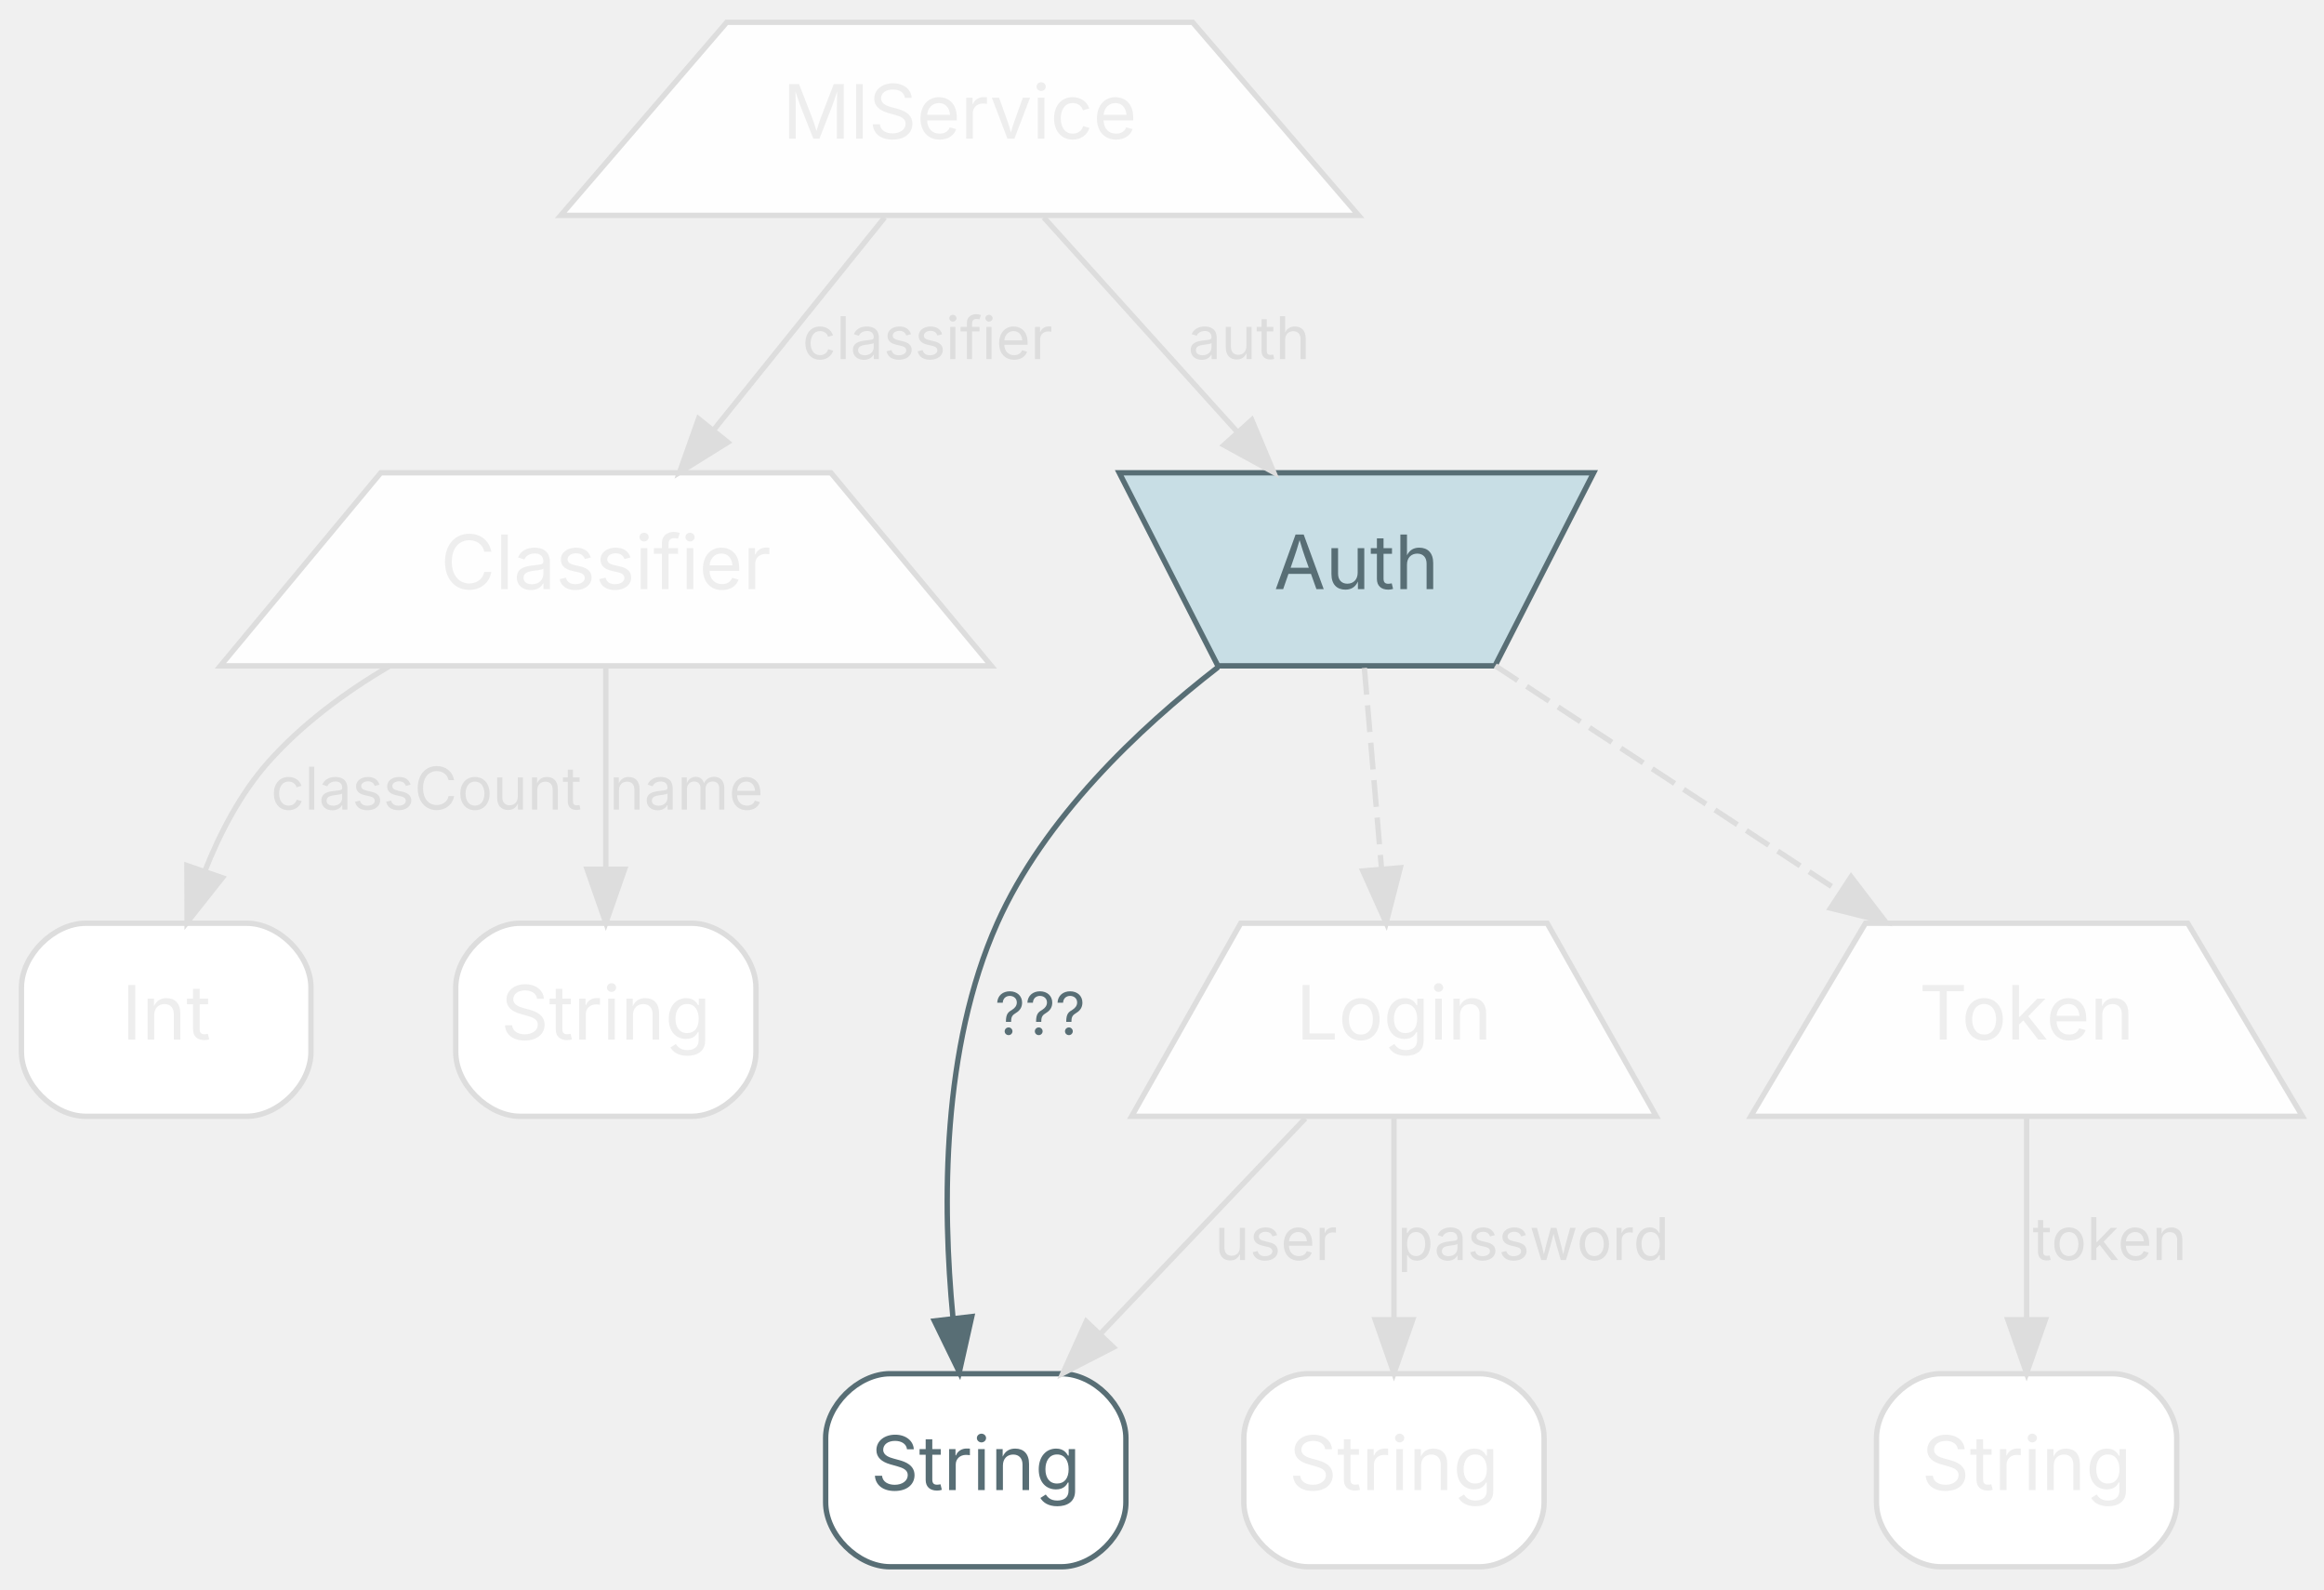
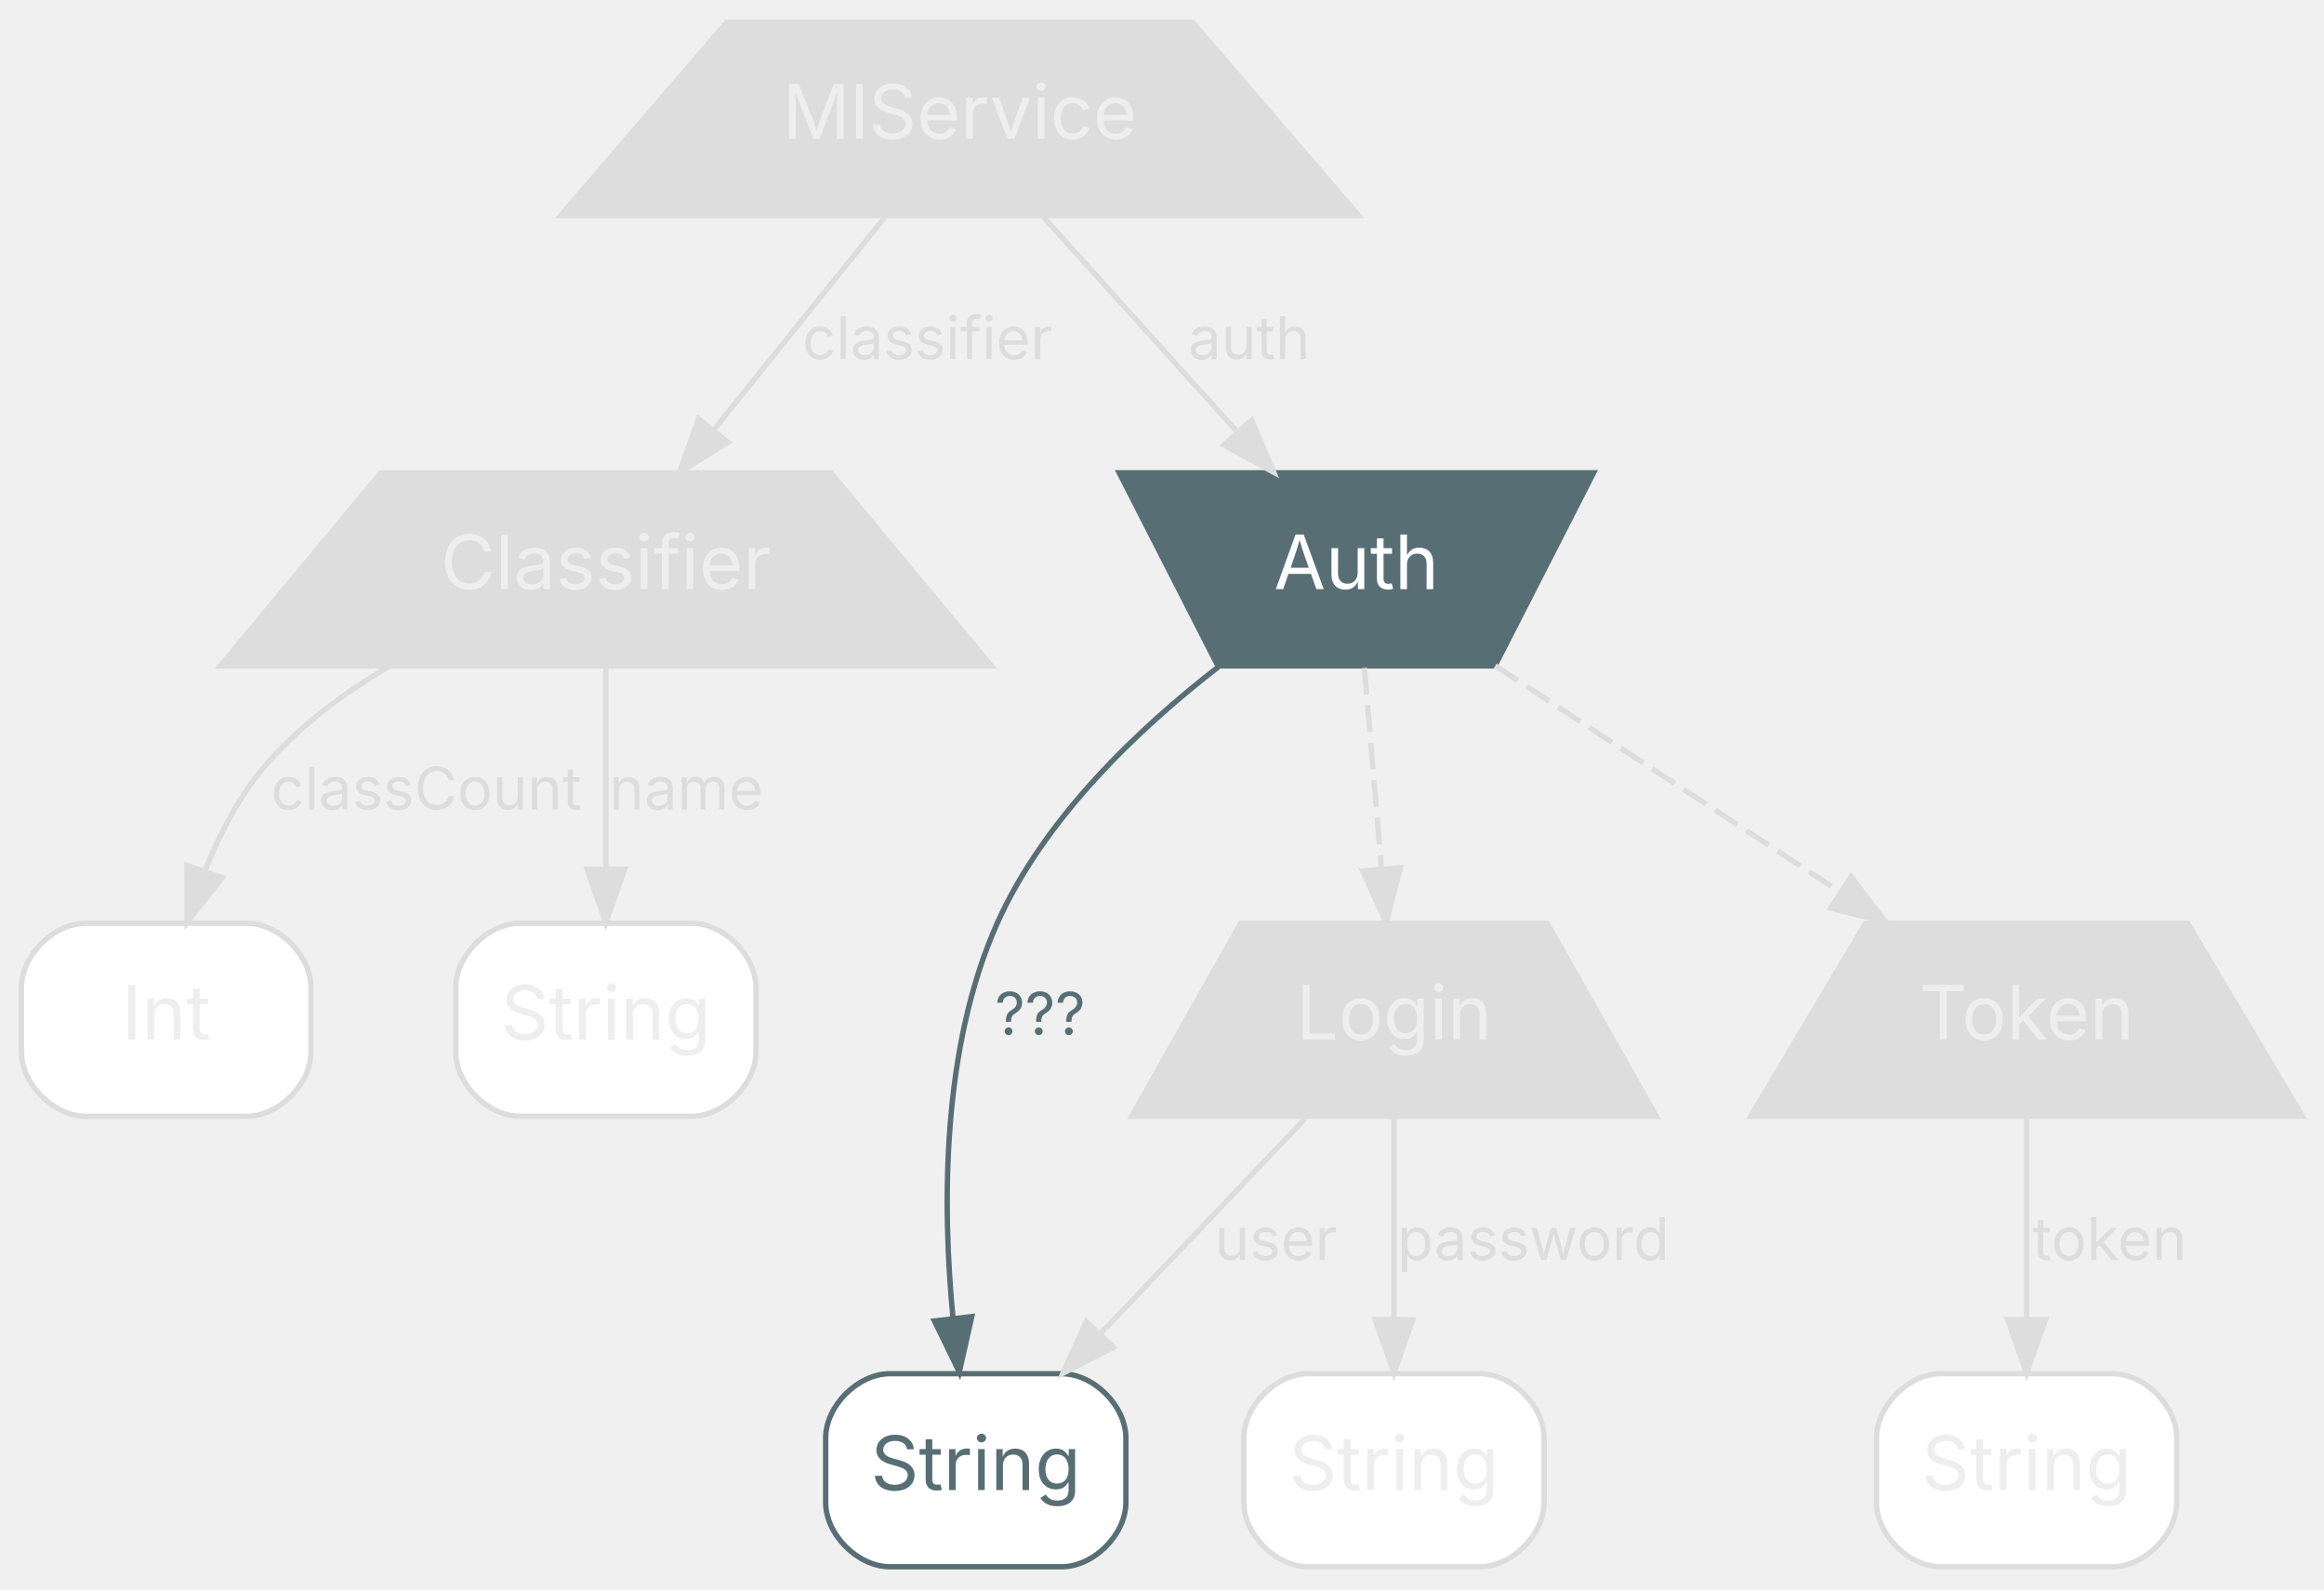
<svg xmlns="http://www.w3.org/2000/svg" width="433pt" height="296pt" viewBox="0.00 0.00 433.47 296.00">
  <g id="graph0" class="graph" transform="scale(1 1) rotate(0) translate(4 292)">
    <g id="node1" class="node">
-       <polygon fill="#fefefe" stroke="#dddddd" points="218.45,-288 131.55,-288 100.6,-252 249.4,-252 218.45,-288" />
+       <polygon fill="#dddddd" stroke="#dddddd" points="218.45,-288 131.55,-288 100.6,-252 249.4,-252 218.45,-288" />
      <text text-anchor="middle" x="175" y="-266.3" font-family="Inter,Arial" font-size="14.00" fill="#eeeeee">MlService</text>
    </g>
    <g id="node2" class="node">
-       <polygon fill="#fefefe" stroke="#dddddd" points="150.98,-204 67.02,-204 37.11,-168 180.89,-168 150.98,-204" />
+       <polygon fill="#dddddd" stroke="#dddddd" points="150.98,-204 67.02,-204 37.11,-168 180.89,-168 150.98,-204" />
      <text text-anchor="middle" x="109" y="-182.3" font-family="Inter,Arial" font-size="14.00" fill="#eeeeee">Classifier</text>
    </g>
    <g id="edge1" class="edge">
      <path fill="none" stroke="#dddddd" d="M161,-251.61C151.75,-240.12 139.48,-224.87 129.18,-212.07" />
      <polygon fill="#dddddd" stroke="#dddddd" points="131.75,-209.68 122.75,-204.08 126.29,-214.07 131.75,-209.68" />
      <text text-anchor="middle" x="169" y="-225.2" font-family="Inter,Arial" font-size="11.00" fill="#dddddd">classifier</text>
    </g>
    <g id="node5" class="node">
-       <polygon fill="#c8dee5" stroke="#586e75" points="223.16,-168 274.84,-168 293.24,-204 204.76,-204 223.16,-168" />
-       <text text-anchor="middle" x="249" y="-182.3" font-family="Inter,Arial" font-size="14.00" fill="#586e75">Auth</text>
+       <polygon fill="#586e75" stroke="#586e75" points="223.16,-168 274.84,-168 293.24,-204 204.76,-204 223.16,-168" />
+       <text text-anchor="middle" x="249" y="-182.3" font-family="Inter,Arial" font-size="14.00" fill="#ffffff">Auth</text>
    </g>
    <g id="edge2" class="edge">
      <path fill="none" stroke="#dddddd" d="M190.69,-251.61C201.16,-240.01 215.09,-224.58 226.7,-211.71" />
      <polygon fill="#dddddd" stroke="#dddddd" points="229.48,-213.85 233.58,-204.08 224.28,-209.16 229.48,-213.85" />
      <text text-anchor="middle" x="229" y="-225.2" font-family="Inter,Arial" font-size="11.00" fill="#dddddd">auth</text>
    </g>
    <g id="node6" class="node">
      <path fill="#ffffff" stroke="#dddddd" d="M125,-120C125,-120 93,-120 93,-120 87,-120 81,-114 81,-108 81,-108 81,-96 81,-96 81,-90 87,-84 93,-84 93,-84 125,-84 125,-84 131,-84 137,-90 137,-96 137,-96 137,-108 137,-108 137,-114 131,-120 125,-120" />
      <text text-anchor="middle" x="109" y="-98.3" font-family="Inter,Arial" font-size="14.00" fill="#eeeeee">String</text>
    </g>
    <g id="edge3" class="edge">
      <path fill="none" stroke="#dddddd" d="M109,-167.61C109,-156.77 109,-142.6 109,-130.29" />
      <polygon fill="#dddddd" stroke="#dddddd" points="112.5,-130.08 109,-120.08 105.5,-130.08 112.5,-130.08" />
      <text text-anchor="middle" x="124" y="-141.2" font-family="Inter,Arial" font-size="11.00" fill="#dddddd">name</text>
    </g>
    <g id="node7" class="node">
      <path fill="#ffffff" stroke="#dddddd" d="M42,-120C42,-120 12,-120 12,-120 6,-120 0,-114 0,-108 0,-108 0,-96 0,-96 0,-90 6,-84 12,-84 12,-84 42,-84 42,-84 48,-84 54,-90 54,-96 54,-96 54,-108 54,-108 54,-114 48,-120 42,-120" />
      <text text-anchor="middle" x="27" y="-98.3" font-family="Inter,Arial" font-size="14.00" fill="#eeeeee">Int</text>
    </g>
    <g id="edge4" class="edge">
      <path fill="none" stroke="#dddddd" d="M68.7,-167.99C60.41,-163.1 52.3,-157.12 46,-150 40.87,-144.2 37.02,-136.83 34.18,-129.66" />
      <polygon fill="#dddddd" stroke="#dddddd" points="37.48,-128.48 30.9,-120.17 30.86,-130.76 37.48,-128.48" />
      <text text-anchor="middle" x="75.5" y="-141.2" font-family="Inter,Arial" font-size="11.00" fill="#dddddd">classCount</text>
    </g>
    <g id="node3" class="node">
-       <polygon fill="#fefefe" stroke="#dddddd" points="284.58,-120 227.42,-120 207.07,-84 304.93,-84 284.58,-120" />
+       <polygon fill="#dddddd" stroke="#dddddd" points="284.58,-120 227.42,-120 207.07,-84 304.93,-84 284.58,-120" />
      <text text-anchor="middle" x="256" y="-98.3" font-family="Inter,Arial" font-size="14.00" fill="#eeeeee">Login</text>
    </g>
    <g id="node8" class="node">
      <path fill="#ffffff" stroke="#586e75" d="M194,-36C194,-36 162,-36 162,-36 156,-36 150,-30 150,-24 150,-24 150,-12 150,-12 150,-6 156,0 162,0 162,0 194,0 194,0 200,0 206,-6 206,-12 206,-12 206,-24 206,-24 206,-30 200,-36 194,-36" />
      <text text-anchor="middle" x="178" y="-14.3" font-family="Inter,Arial" font-size="14.00" fill="#586e75">String</text>
    </g>
    <g id="edge6" class="edge">
      <path fill="none" stroke="#dddddd" d="M239.46,-83.61C228.32,-71.9 213.47,-56.29 201.16,-43.35" />
      <polygon fill="#dddddd" stroke="#dddddd" points="203.68,-40.92 194.25,-36.08 198.61,-45.74 203.68,-40.92" />
      <text text-anchor="middle" x="234" y="-57.2" font-family="Inter,Arial" font-size="11.00" fill="#dddddd">user</text>
    </g>
    <g id="node9" class="node">
      <path fill="#ffffff" stroke="#dddddd" d="M272,-36C272,-36 240,-36 240,-36 234,-36 228,-30 228,-24 228,-24 228,-12 228,-12 228,-6 234,0 240,0 240,0 272,0 272,0 278,0 284,-6 284,-12 284,-12 284,-24 284,-24 284,-30 278,-36 272,-36" />
      <text text-anchor="middle" x="256" y="-14.3" font-family="Inter,Arial" font-size="14.00" fill="#eeeeee">String</text>
    </g>
    <g id="edge7" class="edge">
      <path fill="none" stroke="#dddddd" d="M256,-83.61C256,-72.77 256,-58.6 256,-46.29" />
      <polygon fill="#dddddd" stroke="#dddddd" points="259.5,-46.08 256,-36.08 252.5,-46.08 259.5,-46.08" />
      <text text-anchor="middle" x="282" y="-57.2" font-family="Inter,Arial" font-size="11.00" fill="#dddddd">password</text>
    </g>
    <g id="node4" class="node">
-       <polygon fill="#fefefe" stroke="#dddddd" points="404.05,-120 343.95,-120 322.55,-84 425.45,-84 404.05,-120" />
+       <polygon fill="#dddddd" stroke="#dddddd" points="404.05,-120 343.95,-120 322.55,-84 425.45,-84 404.05,-120" />
      <text text-anchor="middle" x="374" y="-98.3" font-family="Inter,Arial" font-size="14.00" fill="#eeeeee">Token</text>
    </g>
    <g id="node10" class="node">
      <path fill="#ffffff" stroke="#dddddd" d="M390,-36C390,-36 358,-36 358,-36 352,-36 346,-30 346,-24 346,-24 346,-12 346,-12 346,-6 352,0 358,0 358,0 390,0 390,0 396,0 402,-6 402,-12 402,-12 402,-24 402,-24 402,-30 396,-36 390,-36" />
      <text text-anchor="middle" x="374" y="-14.3" font-family="Inter,Arial" font-size="14.00" fill="#eeeeee">String</text>
    </g>
    <g id="edge5" class="edge">
      <path fill="none" stroke="#dddddd" d="M374,-83.61C374,-72.77 374,-58.6 374,-46.29" />
      <polygon fill="#dddddd" stroke="#dddddd" points="377.5,-46.08 374,-36.08 370.5,-46.08 377.5,-46.08" />
      <text text-anchor="middle" x="389.5" y="-57.2" font-family="Inter,Arial" font-size="11.00" fill="#dddddd">token</text>
    </g>
    <g id="edge9" class="edge">
      <path fill="none" stroke="#dddddd" stroke-dasharray="5,2" d="M250.48,-167.61C251.41,-156.77 252.62,-142.6 253.67,-130.29" />
      <polygon fill="#dddddd" stroke="#dddddd" points="257.18,-130.35 254.54,-120.08 250.2,-129.75 257.18,-130.35" />
    </g>
    <g id="edge8" class="edge">
      <path fill="none" stroke="#dddddd" stroke-dasharray="5,2" d="M274.9,-168.01C293.55,-155.78 318.9,-139.14 339.3,-125.76" />
      <polygon fill="#dddddd" stroke="#dddddd" points="341.26,-128.66 347.7,-120.25 337.42,-122.81 341.26,-128.66" />
    </g>
    <g id="edge10" class="edge">
      <path fill="none" stroke="#586e75" d="M223.21,-167.77C208.26,-156.2 190.72,-139.53 182,-120 171.64,-96.8 171.72,-67.54 173.74,-46.5" />
      <polygon fill="#586e75" stroke="#586e75" points="177.25,-46.65 174.93,-36.31 170.29,-45.84 177.25,-46.65" />
      <text text-anchor="middle" x="190" y="-99.2" font-family="Inter,Arial" font-size="11.00" fill="#586e75">???</text>
    </g>
  </g>
</svg>
